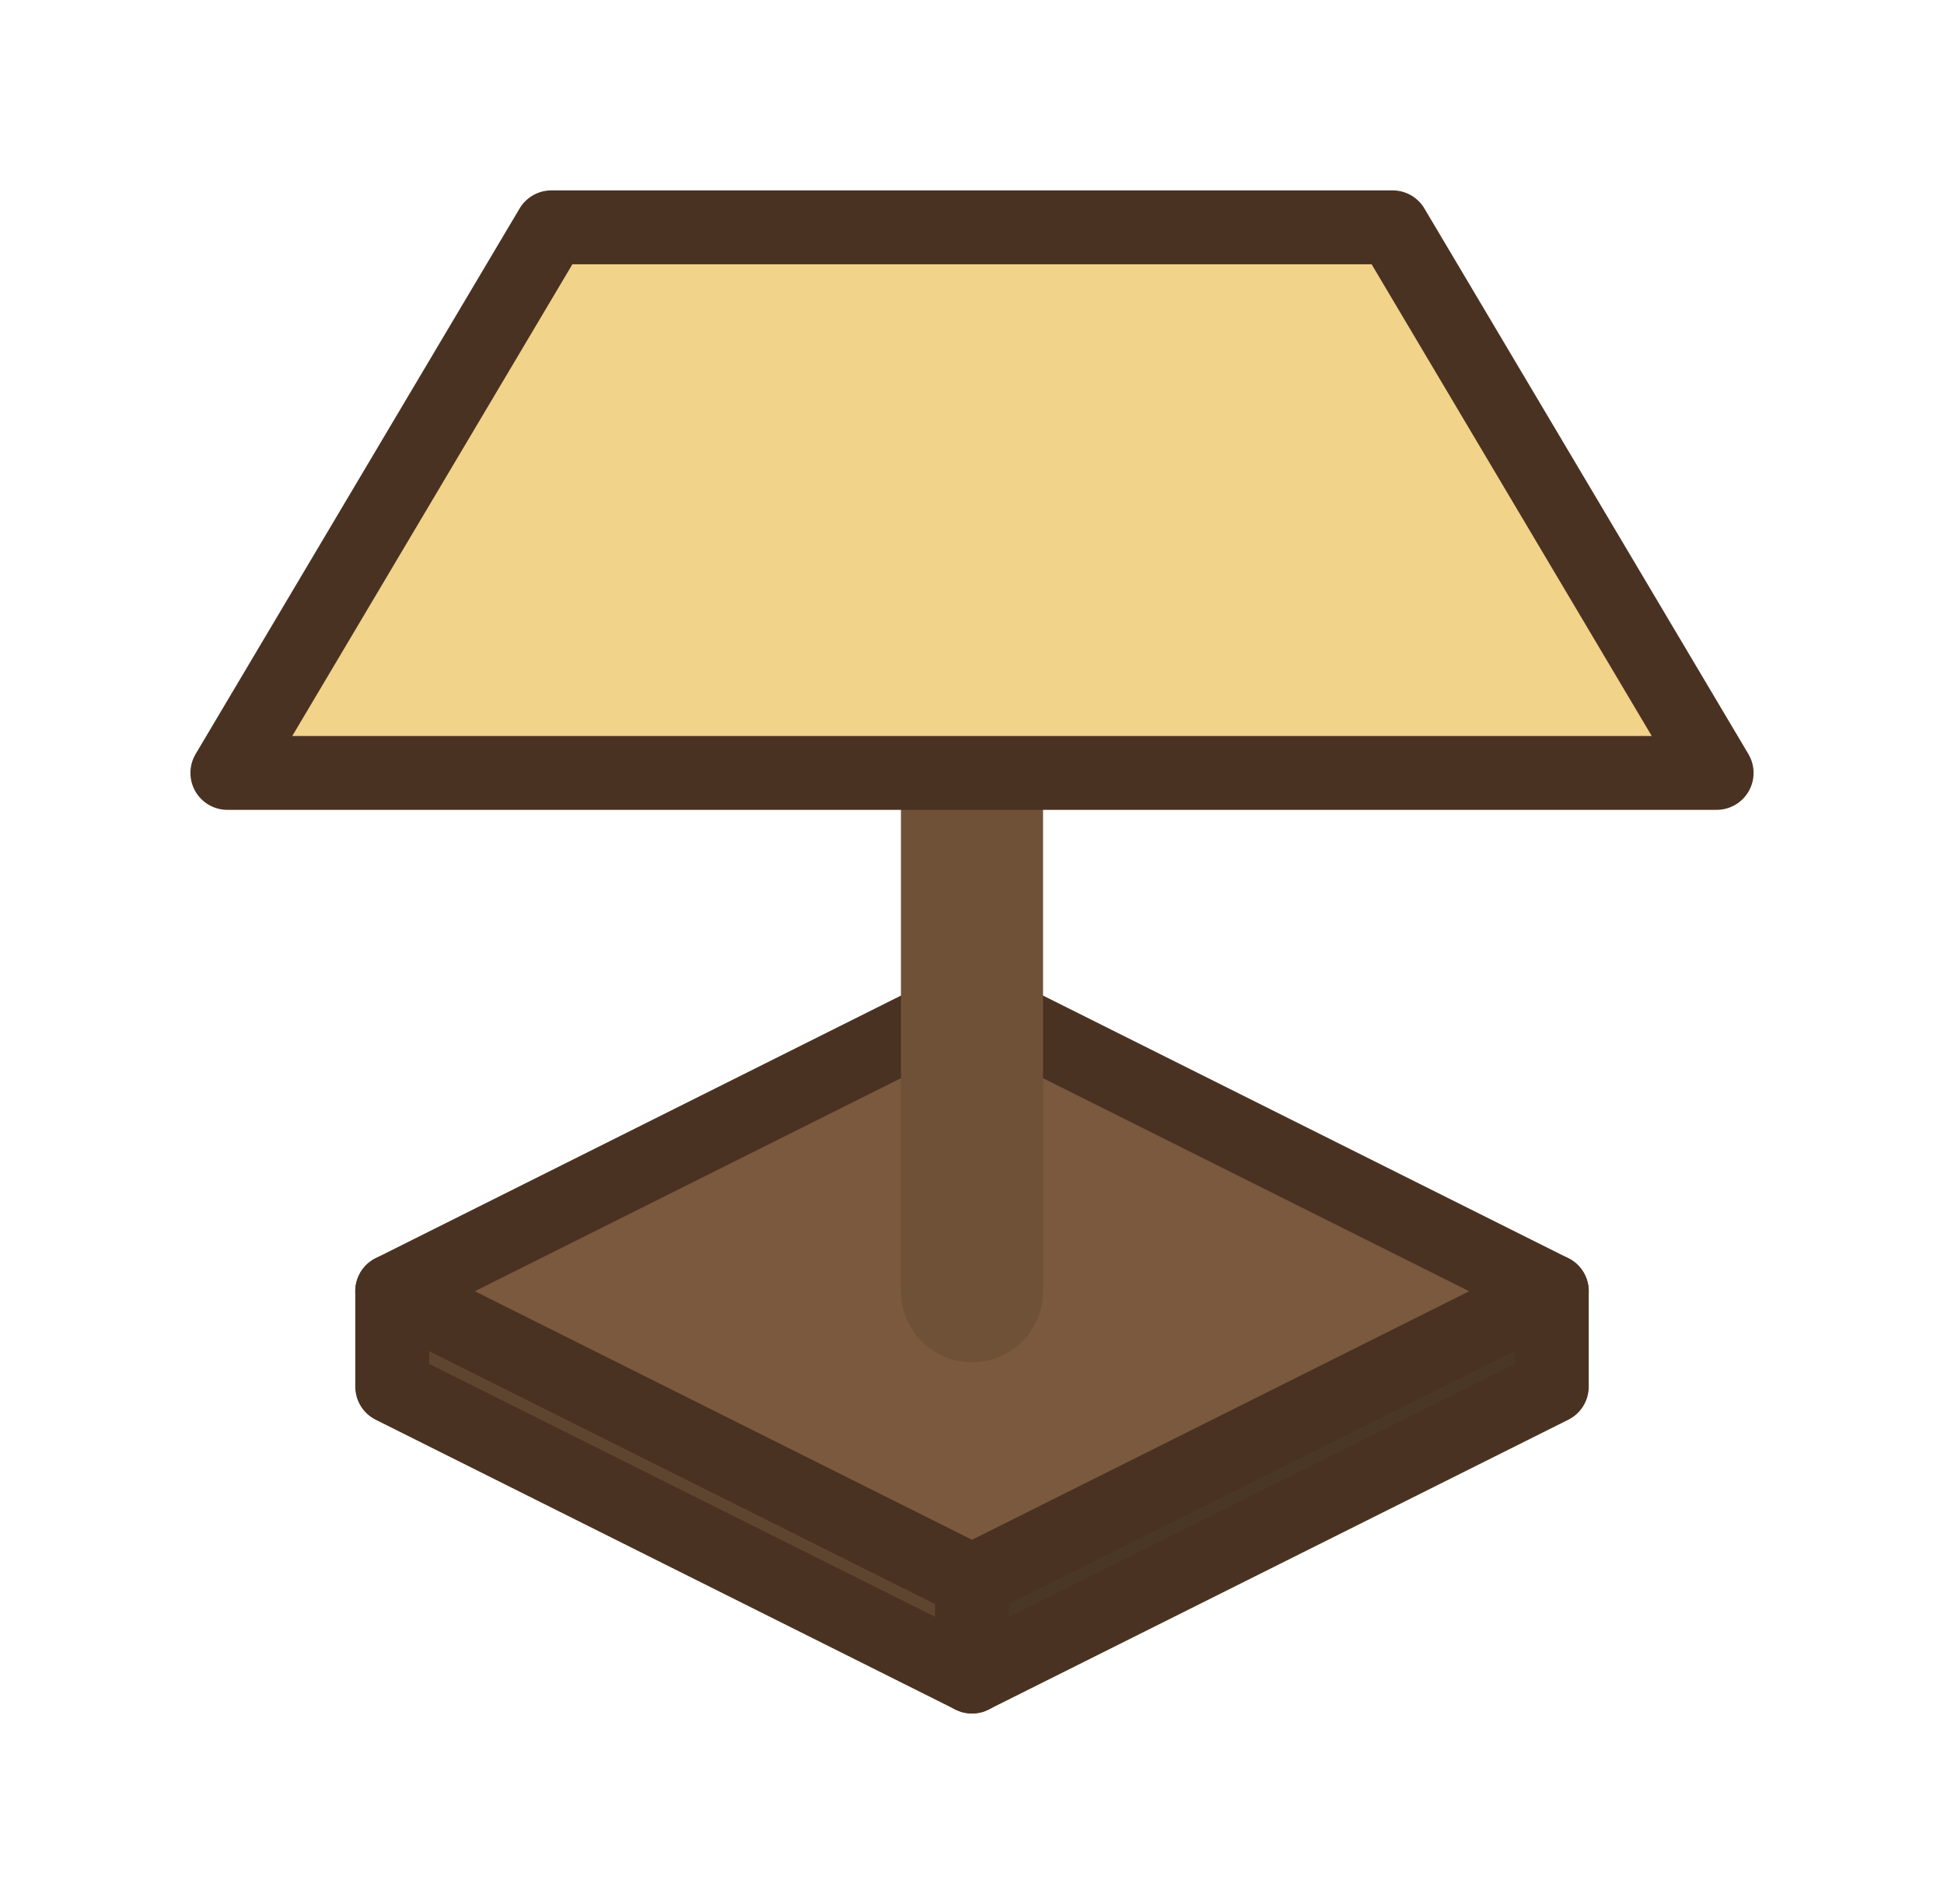
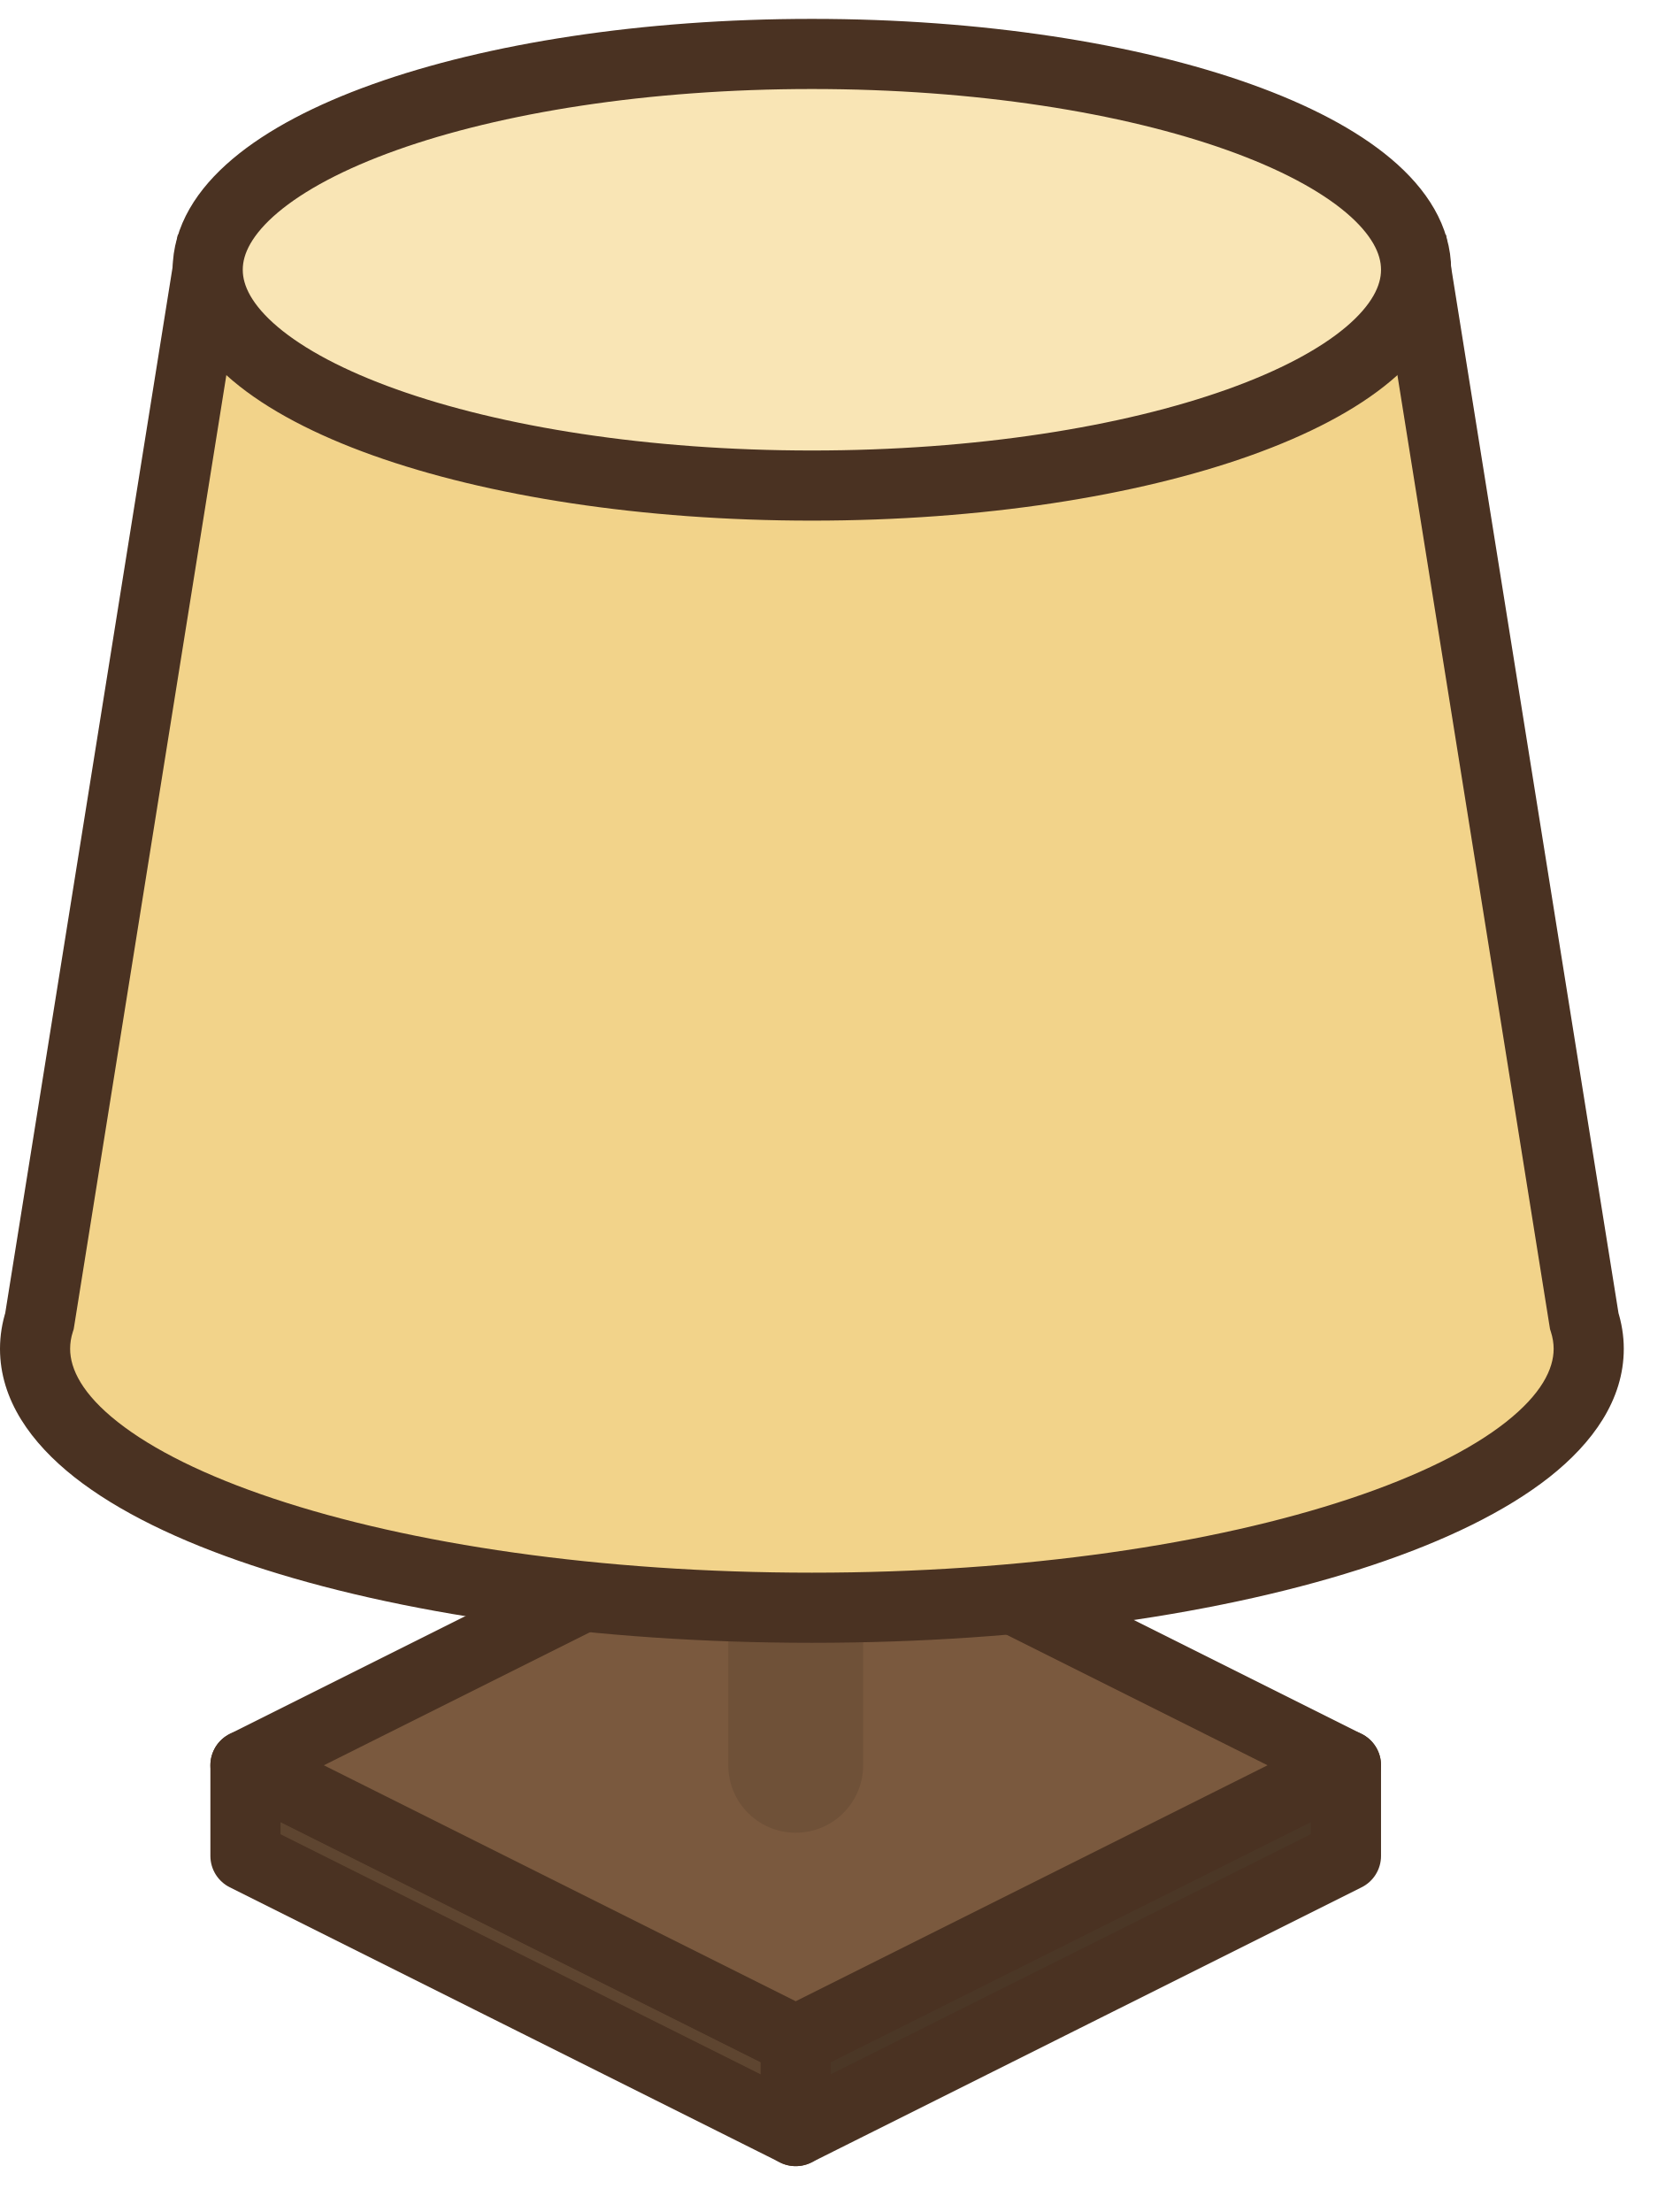
- <svg xmlns="http://www.w3.org/2000/svg" viewBox="-17.1 -18.45 34.2 33.5" width="34.2" height="33.5">
-   <rect id="bounds" x="-17.1" y="-18.45" width="34.2" height="33.5" fill="none" stroke="none" />
-   <polygon points="10.2,4.27 0,9.37 0,11.05 10.2,5.95" fill="#4b3726" stroke="#4a3222" stroke-width="1.3" stroke-linejoin="round" />
-   <polygon points="-10.2,4.27 0,9.37 0,11.05 -10.2,5.95" fill="#5e4530" stroke="#4a3222" stroke-width="1.3" stroke-linejoin="round" />
-   <polygon points="0,-0.83 10.2,4.27 0,9.37 -10.2,4.27" fill="#7a593e" stroke="#4a3222" stroke-width="1.3" stroke-linejoin="round" />
-   <line x1="0" y1="4.27" x2="0" y2="-5.45" stroke="#6f5138" stroke-width="2.5" stroke-linecap="round" />
-   <polygon points="-7.4,-14.45 7.4,-14.45 13.1,-4.85 -13.1,-4.85" fill="#f2d38a" stroke="#4a3222" stroke-width="1.3" stroke-linejoin="round" />
+ <svg xmlns="http://www.w3.org/2000/svg" width="31" height="41" viewBox="0 0 31 41" fill="none">
+   <path d="M24.95 32.72L14.75 37.82V39.5L24.95 34.4V32.72Z" fill="#4B3726" stroke="#4A3222" stroke-width="1.3" stroke-linejoin="round" />
+   <path d="M4.55 32.72L14.75 37.82V39.5L4.55 34.4V32.72Z" fill="#5E4530" stroke="#4A3222" stroke-width="1.3" stroke-linejoin="round" />
+   <path d="M14.75 27.62L24.95 32.72L14.75 37.82L4.55 32.72L14.75 27.62Z" fill="#7A593E" stroke="#4A3222" stroke-width="1.3" stroke-linejoin="round" />
+   <path d="M14.75 32.72V23" stroke="#6F5138" stroke-width="2.5" stroke-linecap="round" />
+   <path d="M7.35 14H22.15L27.85 23.6H1.65L7.35 14Z" fill="#F2D38A" stroke="#4A3222" stroke-width="1.3" stroke-linejoin="round" />
+   <path d="M26.25 5L29.367 24.484C29.421 24.654 29.45 24.826 29.45 25C29.45 27.651 23.003 29.8 15.05 29.8C7.097 29.8 0.65 27.651 0.65 25C0.65 24.826 0.678 24.654 0.732 24.484L3.85 5H26.25Z" fill="#F2D38A" />
+   <path d="M26.25 5L26.891 4.897L26.804 4.35H26.25V5ZM29.367 24.484L28.725 24.587L28.733 24.636L28.748 24.683L29.367 24.484ZM29.45 25H30.1V25L29.45 25ZM15.05 29.8V30.45H15.05L15.05 29.8ZM0.65 25L-6.07967e-06 25V25H0.65ZM0.732 24.484L1.351 24.683L1.366 24.636L1.374 24.587L0.732 24.484ZM3.85 5V4.35H3.296L3.208 4.897L3.85 5ZM26.25 5L25.608 5.103L28.725 24.587L29.367 24.484L30.009 24.382L26.891 4.897L26.25 5ZM29.367 24.484L28.748 24.683C28.783 24.793 28.8 24.898 28.8 25L29.45 25L30.1 25C30.1 24.753 30.059 24.515 29.986 24.286L29.367 24.484ZM29.45 25H28.8C28.8 25.378 28.57 25.842 27.916 26.358C27.269 26.868 26.292 27.356 25.027 27.777C22.504 28.618 18.976 29.15 15.05 29.15L15.05 29.8L15.05 30.45C19.077 30.45 22.75 29.907 25.438 29.011C26.779 28.564 27.91 28.017 28.721 27.379C29.523 26.746 30.1 25.947 30.1 25H29.45ZM15.05 29.8V29.15C11.124 29.15 7.597 28.619 5.073 27.777C3.808 27.356 2.831 26.868 2.184 26.358C1.529 25.842 1.3 25.378 1.3 25H0.65H-6.07967e-06C-6.07967e-06 25.947 0.577 26.746 1.379 27.379C2.189 28.017 3.321 28.564 4.662 29.011C7.351 29.907 11.024 30.45 15.05 30.45V29.8ZM0.65 25L1.3 25C1.3 24.896 1.316 24.791 1.351 24.683L0.732 24.484L0.113 24.286C0.039 24.517 -2.38419e-06 24.756 -6.07967e-06 25L0.65 25ZM0.732 24.484L1.374 24.587L4.492 5.103L3.85 5L3.208 4.897L0.09 24.382L0.732 24.484ZM3.85 5V5.65H26.25V5V4.35H3.85V5Z" fill="#4A3222" />
+   <ellipse cx="15.05" cy="5" rx="11.2" ry="4" fill="#F9E5B5" stroke="#4A3222" stroke-width="1.3" />
</svg>
